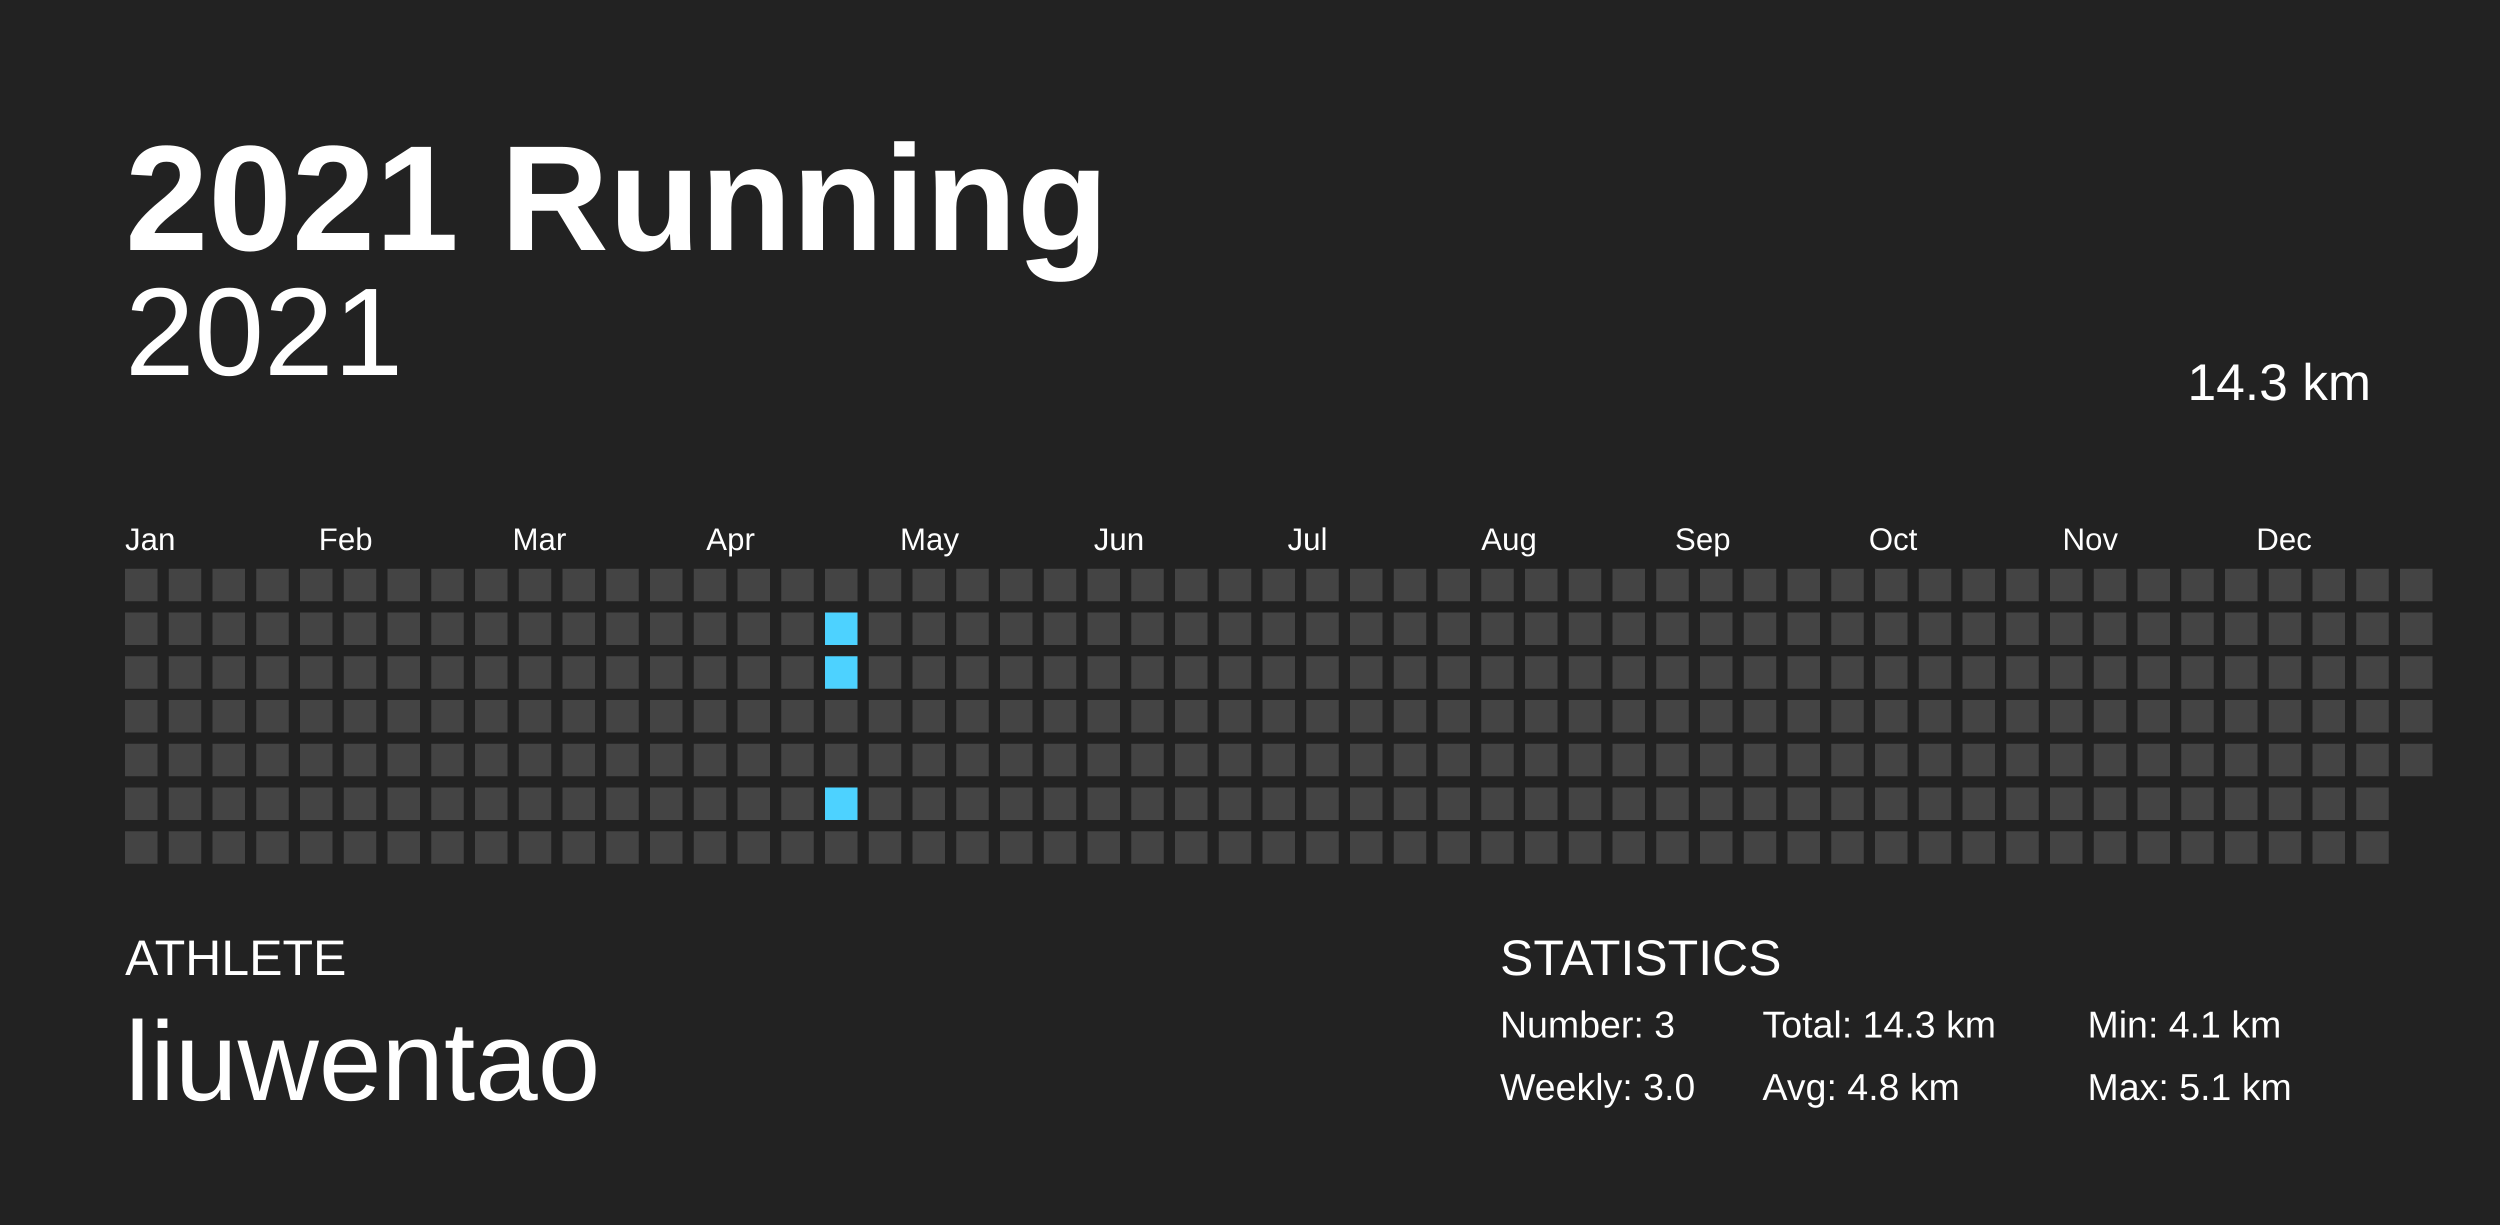
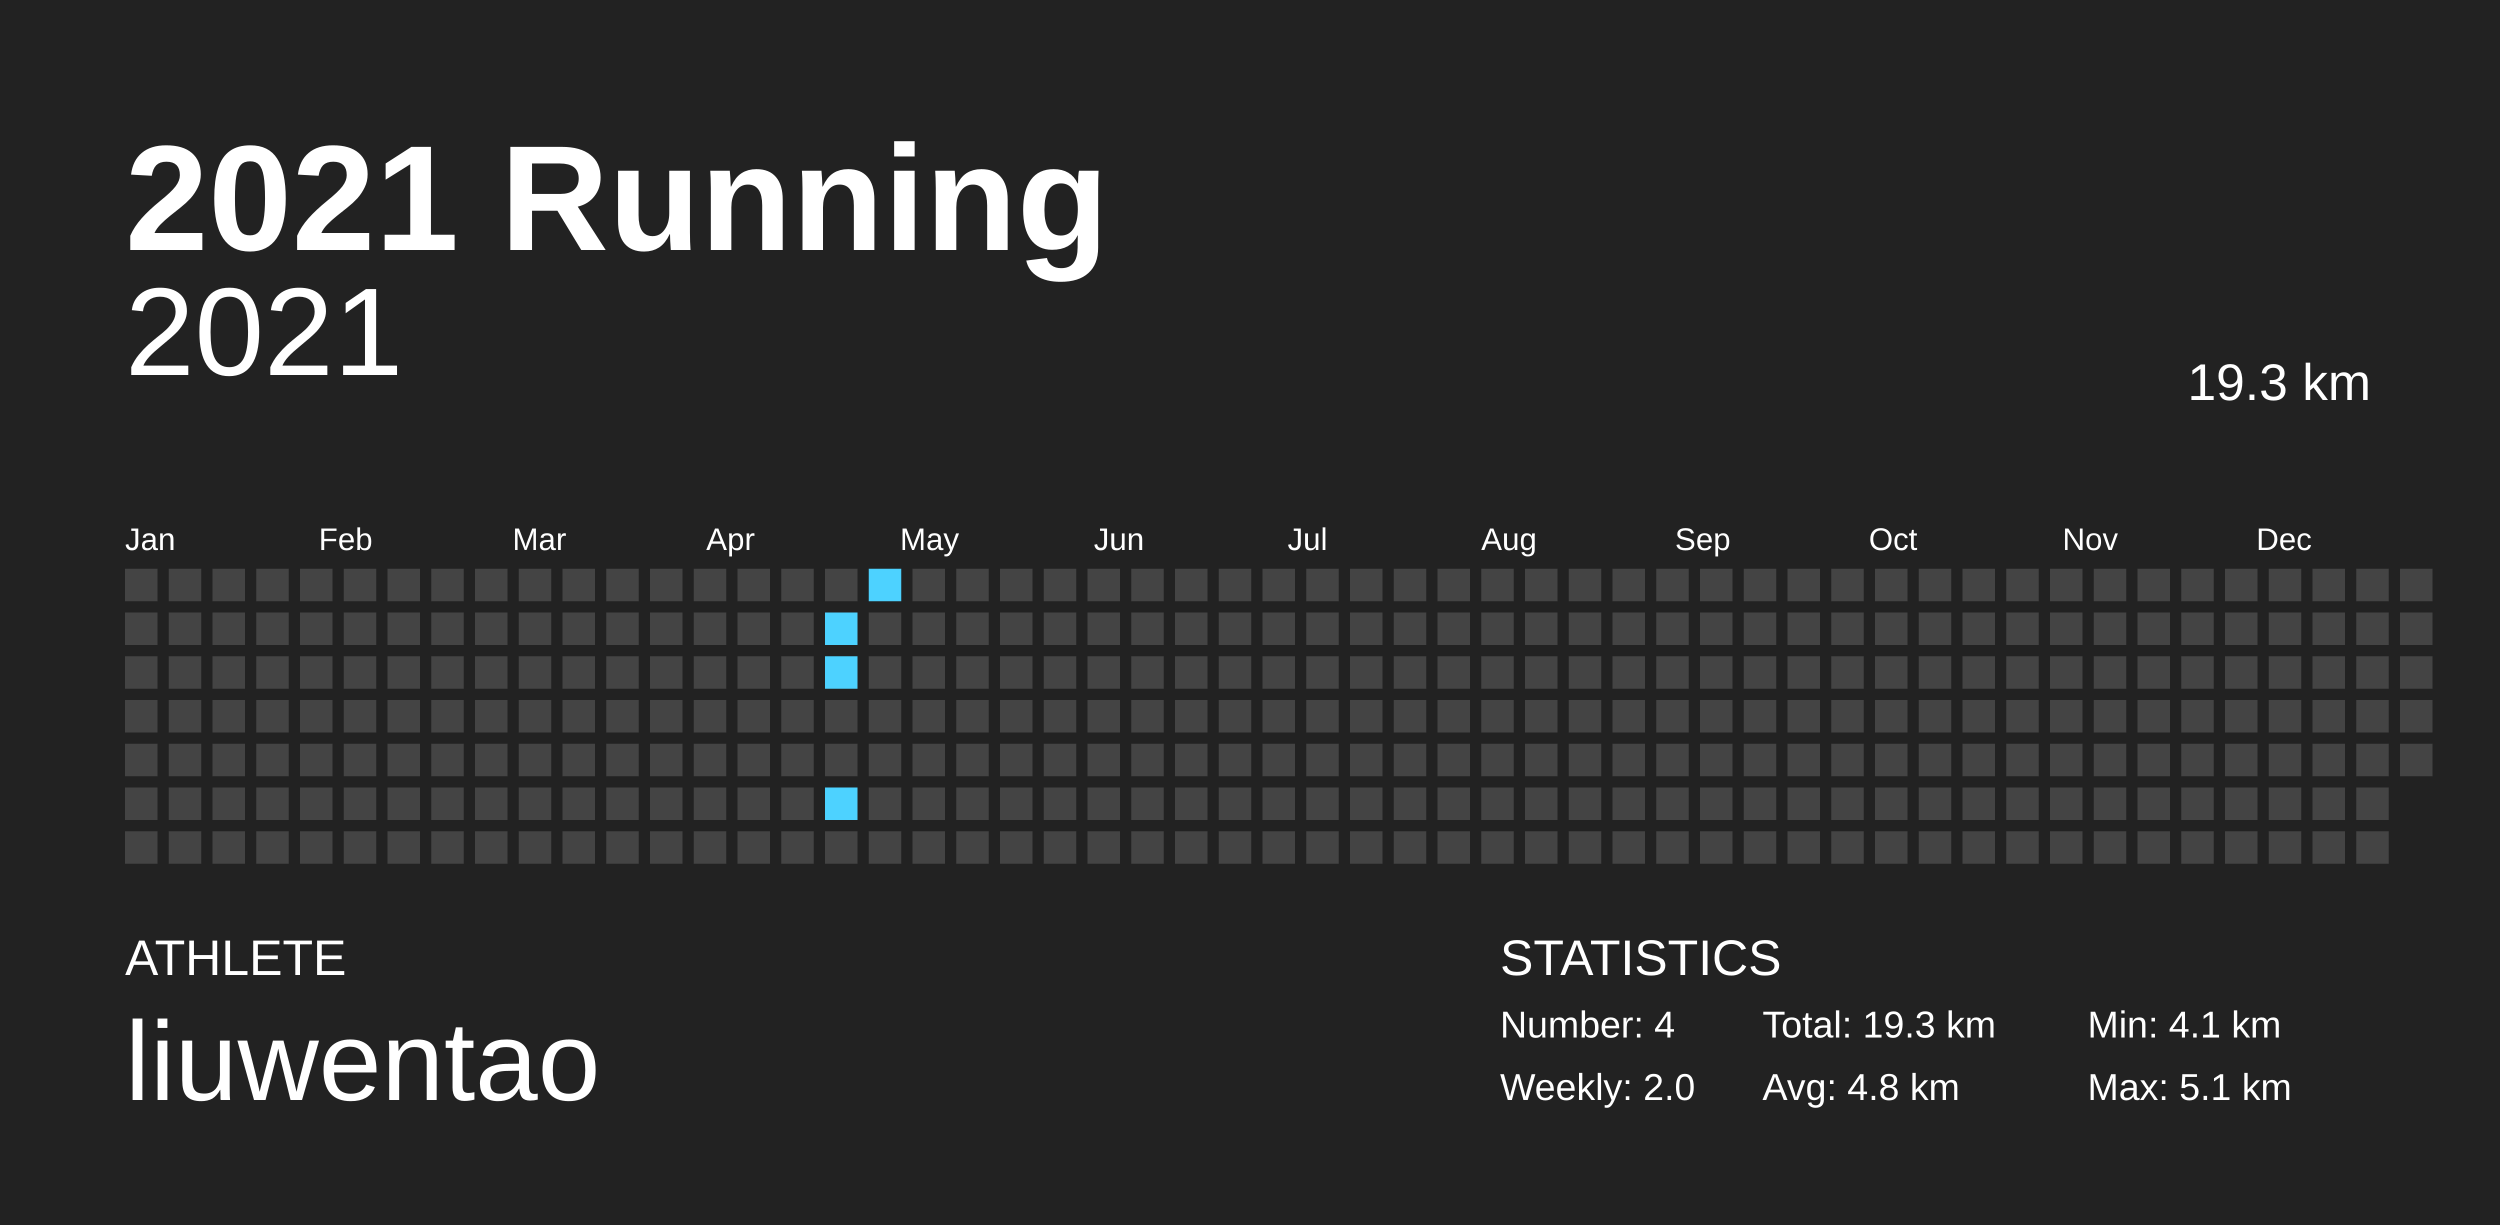
<svg xmlns="http://www.w3.org/2000/svg" baseProfile="full" height="98mm" version="1.1" viewBox="0,0,200,98" width="200mm">
  <defs />
  <rect fill="#222222" height="98" width="200" x="0" y="0" />
  <text fill="#FFFFFF" style="font-size:12px; font-family:Arial; font-weight:bold;" x="10" y="20">2021 Running</text>
  <text fill="#FFFFFF" style="font-size:4px; font-family:Arial" x="10" y="78">ATHLETE</text>
  <text fill="#FFFFFF" style="font-size:9px; font-family:Arial" x="10" y="88">liuwentao</text>
  <text fill="#FFFFFF" style="font-size:4px; font-family:Arial" x="120" y="78">STATISTICS</text>
-   <text fill="#FFFFFF" style="font-size:3px; font-family:Arial" x="120" y="83">Number: 3</text>
-   <text fill="#FFFFFF" style="font-size:3px; font-family:Arial" x="120" y="88">Weekly: 3.0</text>
-   <text fill="#FFFFFF" style="font-size:3px; font-family:Arial" x="141" y="83">Total: 14.3 km</text>
+   <text fill="#FFFFFF" style="font-size:3px; font-family:Arial" x="120" y="83">Number: 4</text>
+   <text fill="#FFFFFF" style="font-size:3px; font-family:Arial" x="120" y="88">Weekly: 2.0</text>
+   <text fill="#FFFFFF" style="font-size:3px; font-family:Arial" x="141" y="83">Total: 19.3 km</text>
  <text fill="#FFFFFF" style="font-size:3px; font-family:Arial" x="141" y="88">Avg: 4.8 km</text>
  <text fill="#FFFFFF" style="font-size:3px; font-family:Arial" x="167" y="83">Min: 4.1 km</text>
  <text fill="#FFFFFF" style="font-size:3px; font-family:Arial" x="167" y="88">Max: 5.1 km</text>
  <text alignment-baseline="hanging" fill="#FFFFFF" style="font-size:10.0px; font-family:Arial;" x="10" y="30">2021</text>
-   <text alignment-baseline="hanging" fill="#FFFFFF" style="font-size:4.125px; font-family:Arial;" x="175" y="32">14.3 km</text>
+   <text alignment-baseline="hanging" fill="#FFFFFF" style="font-size:4.125px; font-family:Arial;" x="175" y="32">19.3 km</text>
  <text fill="#FFFFFF" style="font-size:2.5px; font-family:Arial" x="10.0" y="44">Jan</text>
  <text fill="#FFFFFF" style="font-size:2.5px; font-family:Arial" x="25.5" y="44">Feb</text>
  <text fill="#FFFFFF" style="font-size:2.5px; font-family:Arial" x="41.0" y="44">Mar</text>
  <text fill="#FFFFFF" style="font-size:2.5px; font-family:Arial" x="56.5" y="44">Apr</text>
  <text fill="#FFFFFF" style="font-size:2.5px; font-family:Arial" x="72.0" y="44">May</text>
  <text fill="#FFFFFF" style="font-size:2.5px; font-family:Arial" x="87.5" y="44">Jun</text>
  <text fill="#FFFFFF" style="font-size:2.5px; font-family:Arial" x="103.0" y="44">Jul</text>
  <text fill="#FFFFFF" style="font-size:2.5px; font-family:Arial" x="118.5" y="44">Aug</text>
  <text fill="#FFFFFF" style="font-size:2.5px; font-family:Arial" x="134.0" y="44">Sep</text>
  <text fill="#FFFFFF" style="font-size:2.5px; font-family:Arial" x="149.5" y="44">Oct</text>
  <text fill="#FFFFFF" style="font-size:2.5px; font-family:Arial" x="165.0" y="44">Nov</text>
  <text fill="#FFFFFF" style="font-size:2.5px; font-family:Arial" x="180.5" y="44">Dec</text>
  <rect fill="#444444" height="2.6" width="2.6" x="10.0" y="45.5" />
  <rect fill="#444444" height="2.6" width="2.6" x="10.0" y="49.0" />
  <rect fill="#444444" height="2.6" width="2.6" x="10.0" y="52.5" />
  <rect fill="#444444" height="2.6" width="2.6" x="10.0" y="56.0" />
  <rect fill="#444444" height="2.6" width="2.6" x="10.0" y="59.5" />
  <rect fill="#444444" height="2.6" width="2.6" x="10.0" y="63.0" />
  <rect fill="#444444" height="2.6" width="2.6" x="10.0" y="66.5" />
  <rect fill="#444444" height="2.6" width="2.6" x="13.5" y="45.5" />
  <rect fill="#444444" height="2.6" width="2.6" x="13.5" y="49.0" />
  <rect fill="#444444" height="2.6" width="2.6" x="13.5" y="52.5" />
  <rect fill="#444444" height="2.6" width="2.6" x="13.5" y="56.0" />
  <rect fill="#444444" height="2.6" width="2.6" x="13.5" y="59.5" />
  <rect fill="#444444" height="2.6" width="2.6" x="13.5" y="63.0" />
  <rect fill="#444444" height="2.6" width="2.6" x="13.5" y="66.5" />
  <rect fill="#444444" height="2.6" width="2.6" x="17.0" y="45.5" />
  <rect fill="#444444" height="2.6" width="2.6" x="17.0" y="49.0" />
  <rect fill="#444444" height="2.6" width="2.6" x="17.0" y="52.5" />
  <rect fill="#444444" height="2.6" width="2.6" x="17.0" y="56.0" />
  <rect fill="#444444" height="2.6" width="2.6" x="17.0" y="59.5" />
  <rect fill="#444444" height="2.6" width="2.6" x="17.0" y="63.0" />
  <rect fill="#444444" height="2.6" width="2.6" x="17.0" y="66.5" />
  <rect fill="#444444" height="2.6" width="2.6" x="20.5" y="45.5" />
  <rect fill="#444444" height="2.6" width="2.6" x="20.5" y="49.0" />
  <rect fill="#444444" height="2.6" width="2.6" x="20.5" y="52.5" />
  <rect fill="#444444" height="2.6" width="2.6" x="20.5" y="56.0" />
  <rect fill="#444444" height="2.6" width="2.6" x="20.5" y="59.5" />
  <rect fill="#444444" height="2.6" width="2.6" x="20.5" y="63.0" />
  <rect fill="#444444" height="2.6" width="2.6" x="20.5" y="66.5" />
  <rect fill="#444444" height="2.6" width="2.6" x="24.0" y="45.5" />
  <rect fill="#444444" height="2.6" width="2.6" x="24.0" y="49.0" />
  <rect fill="#444444" height="2.6" width="2.6" x="24.0" y="52.5" />
  <rect fill="#444444" height="2.6" width="2.6" x="24.0" y="56.0" />
  <rect fill="#444444" height="2.6" width="2.6" x="24.0" y="59.5" />
  <rect fill="#444444" height="2.6" width="2.6" x="24.0" y="63.0" />
  <rect fill="#444444" height="2.6" width="2.6" x="24.0" y="66.5" />
  <rect fill="#444444" height="2.6" width="2.6" x="27.5" y="45.5" />
  <rect fill="#444444" height="2.6" width="2.6" x="27.5" y="49.0" />
  <rect fill="#444444" height="2.6" width="2.6" x="27.5" y="52.5" />
  <rect fill="#444444" height="2.6" width="2.6" x="27.5" y="56.0" />
  <rect fill="#444444" height="2.6" width="2.6" x="27.5" y="59.5" />
  <rect fill="#444444" height="2.6" width="2.6" x="27.5" y="63.0" />
  <rect fill="#444444" height="2.6" width="2.6" x="27.5" y="66.5" />
  <rect fill="#444444" height="2.6" width="2.6" x="31.0" y="45.5" />
  <rect fill="#444444" height="2.6" width="2.6" x="31.0" y="49.0" />
  <rect fill="#444444" height="2.6" width="2.6" x="31.0" y="52.5" />
  <rect fill="#444444" height="2.6" width="2.6" x="31.0" y="56.0" />
  <rect fill="#444444" height="2.6" width="2.6" x="31.0" y="59.5" />
  <rect fill="#444444" height="2.6" width="2.6" x="31.0" y="63.0" />
  <rect fill="#444444" height="2.6" width="2.6" x="31.0" y="66.5" />
  <rect fill="#444444" height="2.6" width="2.6" x="34.5" y="45.5" />
  <rect fill="#444444" height="2.6" width="2.6" x="34.5" y="49.0" />
  <rect fill="#444444" height="2.6" width="2.6" x="34.5" y="52.5" />
  <rect fill="#444444" height="2.6" width="2.6" x="34.5" y="56.0" />
  <rect fill="#444444" height="2.6" width="2.6" x="34.5" y="59.5" />
  <rect fill="#444444" height="2.6" width="2.6" x="34.5" y="63.0" />
  <rect fill="#444444" height="2.6" width="2.6" x="34.5" y="66.5" />
  <rect fill="#444444" height="2.6" width="2.6" x="38.0" y="45.5" />
  <rect fill="#444444" height="2.6" width="2.6" x="38.0" y="49.0" />
  <rect fill="#444444" height="2.6" width="2.6" x="38.0" y="52.5" />
  <rect fill="#444444" height="2.6" width="2.6" x="38.0" y="56.0" />
  <rect fill="#444444" height="2.6" width="2.6" x="38.0" y="59.5" />
  <rect fill="#444444" height="2.6" width="2.6" x="38.0" y="63.0" />
  <rect fill="#444444" height="2.6" width="2.6" x="38.0" y="66.5" />
  <rect fill="#444444" height="2.6" width="2.6" x="41.5" y="45.5" />
  <rect fill="#444444" height="2.6" width="2.6" x="41.5" y="49.0" />
  <rect fill="#444444" height="2.6" width="2.6" x="41.5" y="52.5" />
  <rect fill="#444444" height="2.6" width="2.6" x="41.5" y="56.0" />
  <rect fill="#444444" height="2.6" width="2.6" x="41.5" y="59.5" />
  <rect fill="#444444" height="2.6" width="2.6" x="41.5" y="63.0" />
  <rect fill="#444444" height="2.6" width="2.6" x="41.5" y="66.5" />
  <rect fill="#444444" height="2.6" width="2.6" x="45.0" y="45.5" />
  <rect fill="#444444" height="2.6" width="2.6" x="45.0" y="49.0" />
  <rect fill="#444444" height="2.6" width="2.6" x="45.0" y="52.5" />
  <rect fill="#444444" height="2.6" width="2.6" x="45.0" y="56.0" />
  <rect fill="#444444" height="2.6" width="2.6" x="45.0" y="59.5" />
  <rect fill="#444444" height="2.6" width="2.6" x="45.0" y="63.0" />
  <rect fill="#444444" height="2.6" width="2.6" x="45.0" y="66.5" />
  <rect fill="#444444" height="2.6" width="2.6" x="48.5" y="45.5" />
  <rect fill="#444444" height="2.6" width="2.6" x="48.5" y="49.0" />
  <rect fill="#444444" height="2.6" width="2.6" x="48.5" y="52.5" />
  <rect fill="#444444" height="2.6" width="2.6" x="48.5" y="56.0" />
  <rect fill="#444444" height="2.6" width="2.6" x="48.5" y="59.5" />
  <rect fill="#444444" height="2.6" width="2.6" x="48.5" y="63.0" />
  <rect fill="#444444" height="2.6" width="2.6" x="48.5" y="66.5" />
  <rect fill="#444444" height="2.6" width="2.6" x="52.0" y="45.5" />
  <rect fill="#444444" height="2.6" width="2.6" x="52.0" y="49.0" />
  <rect fill="#444444" height="2.6" width="2.6" x="52.0" y="52.5" />
  <rect fill="#444444" height="2.6" width="2.6" x="52.0" y="56.0" />
  <rect fill="#444444" height="2.6" width="2.6" x="52.0" y="59.5" />
  <rect fill="#444444" height="2.6" width="2.6" x="52.0" y="63.0" />
  <rect fill="#444444" height="2.6" width="2.6" x="52.0" y="66.5" />
  <rect fill="#444444" height="2.6" width="2.6" x="55.5" y="45.5" />
  <rect fill="#444444" height="2.6" width="2.6" x="55.5" y="49.0" />
  <rect fill="#444444" height="2.6" width="2.6" x="55.5" y="52.5" />
  <rect fill="#444444" height="2.6" width="2.6" x="55.5" y="56.0" />
  <rect fill="#444444" height="2.6" width="2.6" x="55.5" y="59.5" />
  <rect fill="#444444" height="2.6" width="2.6" x="55.5" y="63.0" />
  <rect fill="#444444" height="2.6" width="2.6" x="55.5" y="66.5" />
  <rect fill="#444444" height="2.6" width="2.6" x="59.0" y="45.5" />
  <rect fill="#444444" height="2.6" width="2.6" x="59.0" y="49.0" />
  <rect fill="#444444" height="2.6" width="2.6" x="59.0" y="52.5" />
  <rect fill="#444444" height="2.6" width="2.6" x="59.0" y="56.0" />
  <rect fill="#444444" height="2.6" width="2.6" x="59.0" y="59.5" />
  <rect fill="#444444" height="2.6" width="2.6" x="59.0" y="63.0" />
  <rect fill="#444444" height="2.6" width="2.6" x="59.0" y="66.5" />
  <rect fill="#444444" height="2.6" width="2.6" x="62.5" y="45.5" />
  <rect fill="#444444" height="2.6" width="2.6" x="62.5" y="49.0" />
  <rect fill="#444444" height="2.6" width="2.6" x="62.5" y="52.5" />
  <rect fill="#444444" height="2.6" width="2.6" x="62.5" y="56.0" />
  <rect fill="#444444" height="2.6" width="2.6" x="62.5" y="59.5" />
  <rect fill="#444444" height="2.6" width="2.6" x="62.5" y="63.0" />
  <rect fill="#444444" height="2.6" width="2.6" x="62.5" y="66.5" />
  <rect fill="#444444" height="2.6" width="2.6" x="66.0" y="45.5" />
  <rect fill="#4dd2ff" height="2.6" width="2.6" x="66.0" y="49.0" />
  <rect fill="#4dd2ff" height="2.6" width="2.6" x="66.0" y="52.5" />
  <rect fill="#444444" height="2.6" width="2.6" x="66.0" y="56.0" />
  <rect fill="#444444" height="2.6" width="2.6" x="66.0" y="59.5" />
  <rect fill="#4dd2ff" height="2.6" width="2.6" x="66.0" y="63.0" />
  <rect fill="#444444" height="2.6" width="2.6" x="66.0" y="66.5" />
-   <rect fill="#444444" height="2.6" width="2.6" x="69.5" y="45.5" />
+   <rect fill="#4dd2ff" height="2.6" width="2.6" x="69.5" y="45.5" />
  <rect fill="#444444" height="2.6" width="2.6" x="69.5" y="49.0" />
  <rect fill="#444444" height="2.6" width="2.6" x="69.5" y="52.5" />
  <rect fill="#444444" height="2.6" width="2.6" x="69.5" y="56.0" />
  <rect fill="#444444" height="2.6" width="2.6" x="69.5" y="59.5" />
  <rect fill="#444444" height="2.6" width="2.6" x="69.5" y="63.0" />
  <rect fill="#444444" height="2.6" width="2.6" x="69.5" y="66.5" />
  <rect fill="#444444" height="2.6" width="2.6" x="73.0" y="45.5" />
  <rect fill="#444444" height="2.6" width="2.6" x="73.0" y="49.0" />
  <rect fill="#444444" height="2.6" width="2.6" x="73.0" y="52.5" />
  <rect fill="#444444" height="2.6" width="2.6" x="73.0" y="56.0" />
  <rect fill="#444444" height="2.6" width="2.6" x="73.0" y="59.5" />
  <rect fill="#444444" height="2.6" width="2.6" x="73.0" y="63.0" />
  <rect fill="#444444" height="2.6" width="2.6" x="73.0" y="66.5" />
  <rect fill="#444444" height="2.6" width="2.6" x="76.5" y="45.5" />
  <rect fill="#444444" height="2.6" width="2.6" x="76.5" y="49.0" />
  <rect fill="#444444" height="2.6" width="2.6" x="76.5" y="52.5" />
  <rect fill="#444444" height="2.6" width="2.6" x="76.5" y="56.0" />
  <rect fill="#444444" height="2.6" width="2.6" x="76.5" y="59.5" />
  <rect fill="#444444" height="2.6" width="2.6" x="76.5" y="63.0" />
  <rect fill="#444444" height="2.6" width="2.6" x="76.5" y="66.5" />
  <rect fill="#444444" height="2.6" width="2.6" x="80.0" y="45.5" />
  <rect fill="#444444" height="2.6" width="2.6" x="80.0" y="49.0" />
  <rect fill="#444444" height="2.6" width="2.6" x="80.0" y="52.5" />
  <rect fill="#444444" height="2.6" width="2.6" x="80.0" y="56.0" />
  <rect fill="#444444" height="2.6" width="2.6" x="80.0" y="59.5" />
  <rect fill="#444444" height="2.6" width="2.6" x="80.0" y="63.0" />
  <rect fill="#444444" height="2.6" width="2.6" x="80.0" y="66.5" />
  <rect fill="#444444" height="2.6" width="2.6" x="83.5" y="45.5" />
  <rect fill="#444444" height="2.6" width="2.6" x="83.5" y="49.0" />
  <rect fill="#444444" height="2.6" width="2.6" x="83.5" y="52.5" />
  <rect fill="#444444" height="2.6" width="2.6" x="83.5" y="56.0" />
  <rect fill="#444444" height="2.6" width="2.6" x="83.5" y="59.5" />
  <rect fill="#444444" height="2.6" width="2.6" x="83.5" y="63.0" />
  <rect fill="#444444" height="2.6" width="2.6" x="83.5" y="66.5" />
  <rect fill="#444444" height="2.6" width="2.6" x="87.0" y="45.5" />
  <rect fill="#444444" height="2.6" width="2.6" x="87.0" y="49.0" />
  <rect fill="#444444" height="2.6" width="2.6" x="87.0" y="52.5" />
  <rect fill="#444444" height="2.6" width="2.6" x="87.0" y="56.0" />
  <rect fill="#444444" height="2.6" width="2.6" x="87.0" y="59.5" />
  <rect fill="#444444" height="2.6" width="2.6" x="87.0" y="63.0" />
  <rect fill="#444444" height="2.6" width="2.6" x="87.0" y="66.5" />
  <rect fill="#444444" height="2.6" width="2.6" x="90.5" y="45.5" />
  <rect fill="#444444" height="2.6" width="2.6" x="90.5" y="49.0" />
  <rect fill="#444444" height="2.6" width="2.6" x="90.5" y="52.5" />
  <rect fill="#444444" height="2.6" width="2.6" x="90.5" y="56.0" />
  <rect fill="#444444" height="2.6" width="2.6" x="90.5" y="59.5" />
  <rect fill="#444444" height="2.6" width="2.6" x="90.5" y="63.0" />
  <rect fill="#444444" height="2.6" width="2.6" x="90.5" y="66.5" />
  <rect fill="#444444" height="2.6" width="2.6" x="94.0" y="45.5" />
  <rect fill="#444444" height="2.6" width="2.6" x="94.0" y="49.0" />
  <rect fill="#444444" height="2.6" width="2.6" x="94.0" y="52.5" />
  <rect fill="#444444" height="2.6" width="2.6" x="94.0" y="56.0" />
  <rect fill="#444444" height="2.6" width="2.6" x="94.0" y="59.5" />
  <rect fill="#444444" height="2.6" width="2.6" x="94.0" y="63.0" />
  <rect fill="#444444" height="2.6" width="2.6" x="94.0" y="66.5" />
  <rect fill="#444444" height="2.6" width="2.6" x="97.5" y="45.5" />
  <rect fill="#444444" height="2.6" width="2.6" x="97.5" y="49.0" />
  <rect fill="#444444" height="2.6" width="2.6" x="97.5" y="52.5" />
  <rect fill="#444444" height="2.6" width="2.6" x="97.5" y="56.0" />
  <rect fill="#444444" height="2.6" width="2.6" x="97.5" y="59.5" />
  <rect fill="#444444" height="2.6" width="2.6" x="97.5" y="63.0" />
  <rect fill="#444444" height="2.6" width="2.6" x="97.5" y="66.5" />
  <rect fill="#444444" height="2.6" width="2.6" x="101.0" y="45.5" />
  <rect fill="#444444" height="2.6" width="2.6" x="101.0" y="49.0" />
  <rect fill="#444444" height="2.6" width="2.6" x="101.0" y="52.5" />
  <rect fill="#444444" height="2.6" width="2.6" x="101.0" y="56.0" />
  <rect fill="#444444" height="2.6" width="2.6" x="101.0" y="59.5" />
  <rect fill="#444444" height="2.6" width="2.6" x="101.0" y="63.0" />
  <rect fill="#444444" height="2.6" width="2.6" x="101.0" y="66.5" />
  <rect fill="#444444" height="2.6" width="2.6" x="104.5" y="45.5" />
  <rect fill="#444444" height="2.6" width="2.6" x="104.5" y="49.0" />
  <rect fill="#444444" height="2.6" width="2.6" x="104.5" y="52.5" />
  <rect fill="#444444" height="2.6" width="2.6" x="104.5" y="56.0" />
  <rect fill="#444444" height="2.6" width="2.6" x="104.5" y="59.5" />
  <rect fill="#444444" height="2.6" width="2.6" x="104.5" y="63.0" />
  <rect fill="#444444" height="2.6" width="2.6" x="104.5" y="66.5" />
  <rect fill="#444444" height="2.6" width="2.6" x="108.0" y="45.5" />
  <rect fill="#444444" height="2.6" width="2.6" x="108.0" y="49.0" />
  <rect fill="#444444" height="2.6" width="2.6" x="108.0" y="52.5" />
  <rect fill="#444444" height="2.6" width="2.6" x="108.0" y="56.0" />
  <rect fill="#444444" height="2.6" width="2.6" x="108.0" y="59.5" />
  <rect fill="#444444" height="2.6" width="2.6" x="108.0" y="63.0" />
  <rect fill="#444444" height="2.6" width="2.6" x="108.0" y="66.5" />
  <rect fill="#444444" height="2.6" width="2.6" x="111.5" y="45.5" />
  <rect fill="#444444" height="2.6" width="2.6" x="111.5" y="49.0" />
  <rect fill="#444444" height="2.6" width="2.6" x="111.5" y="52.5" />
  <rect fill="#444444" height="2.6" width="2.6" x="111.5" y="56.0" />
  <rect fill="#444444" height="2.6" width="2.6" x="111.5" y="59.5" />
  <rect fill="#444444" height="2.6" width="2.6" x="111.5" y="63.0" />
  <rect fill="#444444" height="2.6" width="2.6" x="111.5" y="66.5" />
  <rect fill="#444444" height="2.6" width="2.6" x="115.0" y="45.5" />
  <rect fill="#444444" height="2.6" width="2.6" x="115.0" y="49.0" />
  <rect fill="#444444" height="2.6" width="2.6" x="115.0" y="52.5" />
  <rect fill="#444444" height="2.6" width="2.6" x="115.0" y="56.0" />
  <rect fill="#444444" height="2.6" width="2.6" x="115.0" y="59.5" />
  <rect fill="#444444" height="2.6" width="2.6" x="115.0" y="63.0" />
  <rect fill="#444444" height="2.6" width="2.6" x="115.0" y="66.5" />
  <rect fill="#444444" height="2.6" width="2.6" x="118.5" y="45.5" />
  <rect fill="#444444" height="2.6" width="2.6" x="118.5" y="49.0" />
  <rect fill="#444444" height="2.6" width="2.6" x="118.5" y="52.5" />
  <rect fill="#444444" height="2.6" width="2.6" x="118.5" y="56.0" />
  <rect fill="#444444" height="2.6" width="2.6" x="118.5" y="59.5" />
  <rect fill="#444444" height="2.6" width="2.6" x="118.5" y="63.0" />
  <rect fill="#444444" height="2.6" width="2.6" x="118.5" y="66.5" />
  <rect fill="#444444" height="2.6" width="2.6" x="122.0" y="45.5" />
  <rect fill="#444444" height="2.6" width="2.6" x="122.0" y="49.0" />
  <rect fill="#444444" height="2.6" width="2.6" x="122.0" y="52.5" />
  <rect fill="#444444" height="2.6" width="2.6" x="122.0" y="56.0" />
  <rect fill="#444444" height="2.6" width="2.6" x="122.0" y="59.5" />
  <rect fill="#444444" height="2.6" width="2.6" x="122.0" y="63.0" />
  <rect fill="#444444" height="2.6" width="2.6" x="122.0" y="66.5" />
  <rect fill="#444444" height="2.6" width="2.6" x="125.5" y="45.5" />
  <rect fill="#444444" height="2.6" width="2.6" x="125.5" y="49.0" />
  <rect fill="#444444" height="2.6" width="2.6" x="125.5" y="52.5" />
  <rect fill="#444444" height="2.6" width="2.6" x="125.5" y="56.0" />
  <rect fill="#444444" height="2.6" width="2.6" x="125.5" y="59.5" />
  <rect fill="#444444" height="2.6" width="2.6" x="125.5" y="63.0" />
  <rect fill="#444444" height="2.6" width="2.6" x="125.5" y="66.5" />
  <rect fill="#444444" height="2.6" width="2.6" x="129.0" y="45.5" />
  <rect fill="#444444" height="2.6" width="2.6" x="129.0" y="49.0" />
  <rect fill="#444444" height="2.6" width="2.6" x="129.0" y="52.5" />
  <rect fill="#444444" height="2.6" width="2.6" x="129.0" y="56.0" />
  <rect fill="#444444" height="2.6" width="2.6" x="129.0" y="59.5" />
  <rect fill="#444444" height="2.6" width="2.6" x="129.0" y="63.0" />
  <rect fill="#444444" height="2.6" width="2.6" x="129.0" y="66.5" />
  <rect fill="#444444" height="2.6" width="2.6" x="132.5" y="45.5" />
  <rect fill="#444444" height="2.6" width="2.6" x="132.5" y="49.0" />
  <rect fill="#444444" height="2.6" width="2.6" x="132.5" y="52.5" />
  <rect fill="#444444" height="2.6" width="2.6" x="132.5" y="56.0" />
  <rect fill="#444444" height="2.6" width="2.6" x="132.5" y="59.5" />
  <rect fill="#444444" height="2.6" width="2.6" x="132.5" y="63.0" />
  <rect fill="#444444" height="2.6" width="2.6" x="132.5" y="66.5" />
  <rect fill="#444444" height="2.6" width="2.6" x="136.0" y="45.5" />
  <rect fill="#444444" height="2.6" width="2.6" x="136.0" y="49.0" />
  <rect fill="#444444" height="2.6" width="2.6" x="136.0" y="52.5" />
  <rect fill="#444444" height="2.6" width="2.6" x="136.0" y="56.0" />
  <rect fill="#444444" height="2.6" width="2.6" x="136.0" y="59.5" />
  <rect fill="#444444" height="2.6" width="2.6" x="136.0" y="63.0" />
  <rect fill="#444444" height="2.6" width="2.6" x="136.0" y="66.5" />
  <rect fill="#444444" height="2.6" width="2.6" x="139.5" y="45.5" />
  <rect fill="#444444" height="2.6" width="2.6" x="139.5" y="49.0" />
  <rect fill="#444444" height="2.6" width="2.6" x="139.5" y="52.5" />
  <rect fill="#444444" height="2.6" width="2.6" x="139.5" y="56.0" />
  <rect fill="#444444" height="2.6" width="2.6" x="139.5" y="59.5" />
  <rect fill="#444444" height="2.6" width="2.6" x="139.5" y="63.0" />
  <rect fill="#444444" height="2.6" width="2.6" x="139.5" y="66.5" />
  <rect fill="#444444" height="2.6" width="2.6" x="143.0" y="45.5" />
  <rect fill="#444444" height="2.6" width="2.6" x="143.0" y="49.0" />
  <rect fill="#444444" height="2.6" width="2.6" x="143.0" y="52.5" />
  <rect fill="#444444" height="2.6" width="2.6" x="143.0" y="56.0" />
  <rect fill="#444444" height="2.6" width="2.6" x="143.0" y="59.5" />
  <rect fill="#444444" height="2.6" width="2.6" x="143.0" y="63.0" />
  <rect fill="#444444" height="2.6" width="2.6" x="143.0" y="66.5" />
  <rect fill="#444444" height="2.6" width="2.6" x="146.5" y="45.5" />
  <rect fill="#444444" height="2.6" width="2.6" x="146.5" y="49.0" />
  <rect fill="#444444" height="2.6" width="2.6" x="146.5" y="52.5" />
  <rect fill="#444444" height="2.6" width="2.6" x="146.5" y="56.0" />
  <rect fill="#444444" height="2.6" width="2.6" x="146.5" y="59.5" />
  <rect fill="#444444" height="2.6" width="2.6" x="146.5" y="63.0" />
  <rect fill="#444444" height="2.6" width="2.6" x="146.5" y="66.5" />
  <rect fill="#444444" height="2.6" width="2.6" x="150.0" y="45.5" />
  <rect fill="#444444" height="2.6" width="2.6" x="150.0" y="49.0" />
  <rect fill="#444444" height="2.6" width="2.6" x="150.0" y="52.5" />
  <rect fill="#444444" height="2.6" width="2.6" x="150.0" y="56.0" />
  <rect fill="#444444" height="2.6" width="2.6" x="150.0" y="59.5" />
  <rect fill="#444444" height="2.6" width="2.6" x="150.0" y="63.0" />
  <rect fill="#444444" height="2.6" width="2.6" x="150.0" y="66.5" />
  <rect fill="#444444" height="2.6" width="2.6" x="153.5" y="45.5" />
  <rect fill="#444444" height="2.6" width="2.6" x="153.5" y="49.0" />
  <rect fill="#444444" height="2.6" width="2.6" x="153.5" y="52.5" />
  <rect fill="#444444" height="2.6" width="2.6" x="153.5" y="56.0" />
  <rect fill="#444444" height="2.6" width="2.6" x="153.5" y="59.5" />
  <rect fill="#444444" height="2.6" width="2.6" x="153.5" y="63.0" />
  <rect fill="#444444" height="2.6" width="2.6" x="153.5" y="66.5" />
  <rect fill="#444444" height="2.6" width="2.6" x="157.0" y="45.5" />
  <rect fill="#444444" height="2.6" width="2.6" x="157.0" y="49.0" />
  <rect fill="#444444" height="2.6" width="2.6" x="157.0" y="52.5" />
  <rect fill="#444444" height="2.6" width="2.6" x="157.0" y="56.0" />
  <rect fill="#444444" height="2.6" width="2.6" x="157.0" y="59.5" />
  <rect fill="#444444" height="2.6" width="2.6" x="157.0" y="63.0" />
  <rect fill="#444444" height="2.6" width="2.6" x="157.0" y="66.5" />
  <rect fill="#444444" height="2.6" width="2.6" x="160.5" y="45.5" />
  <rect fill="#444444" height="2.6" width="2.6" x="160.5" y="49.0" />
  <rect fill="#444444" height="2.6" width="2.6" x="160.5" y="52.5" />
  <rect fill="#444444" height="2.6" width="2.6" x="160.5" y="56.0" />
  <rect fill="#444444" height="2.6" width="2.6" x="160.5" y="59.5" />
  <rect fill="#444444" height="2.6" width="2.6" x="160.5" y="63.0" />
  <rect fill="#444444" height="2.6" width="2.6" x="160.5" y="66.5" />
  <rect fill="#444444" height="2.6" width="2.6" x="164.0" y="45.5" />
  <rect fill="#444444" height="2.6" width="2.6" x="164.0" y="49.0" />
  <rect fill="#444444" height="2.6" width="2.6" x="164.0" y="52.5" />
  <rect fill="#444444" height="2.6" width="2.6" x="164.0" y="56.0" />
  <rect fill="#444444" height="2.6" width="2.6" x="164.0" y="59.5" />
  <rect fill="#444444" height="2.6" width="2.6" x="164.0" y="63.0" />
  <rect fill="#444444" height="2.6" width="2.6" x="164.0" y="66.5" />
  <rect fill="#444444" height="2.6" width="2.6" x="167.5" y="45.5" />
  <rect fill="#444444" height="2.6" width="2.6" x="167.5" y="49.0" />
  <rect fill="#444444" height="2.6" width="2.6" x="167.5" y="52.5" />
  <rect fill="#444444" height="2.6" width="2.6" x="167.5" y="56.0" />
  <rect fill="#444444" height="2.6" width="2.6" x="167.5" y="59.5" />
  <rect fill="#444444" height="2.6" width="2.6" x="167.5" y="63.0" />
  <rect fill="#444444" height="2.6" width="2.6" x="167.5" y="66.5" />
  <rect fill="#444444" height="2.6" width="2.6" x="171.0" y="45.5" />
  <rect fill="#444444" height="2.6" width="2.6" x="171.0" y="49.0" />
  <rect fill="#444444" height="2.6" width="2.6" x="171.0" y="52.5" />
  <rect fill="#444444" height="2.6" width="2.6" x="171.0" y="56.0" />
  <rect fill="#444444" height="2.6" width="2.6" x="171.0" y="59.5" />
  <rect fill="#444444" height="2.6" width="2.6" x="171.0" y="63.0" />
  <rect fill="#444444" height="2.6" width="2.6" x="171.0" y="66.5" />
  <rect fill="#444444" height="2.6" width="2.6" x="174.5" y="45.5" />
  <rect fill="#444444" height="2.6" width="2.6" x="174.5" y="49.0" />
  <rect fill="#444444" height="2.6" width="2.6" x="174.5" y="52.5" />
  <rect fill="#444444" height="2.6" width="2.6" x="174.5" y="56.0" />
  <rect fill="#444444" height="2.6" width="2.6" x="174.5" y="59.5" />
  <rect fill="#444444" height="2.6" width="2.6" x="174.5" y="63.0" />
  <rect fill="#444444" height="2.6" width="2.6" x="174.5" y="66.5" />
  <rect fill="#444444" height="2.6" width="2.6" x="178.0" y="45.5" />
  <rect fill="#444444" height="2.6" width="2.6" x="178.0" y="49.0" />
  <rect fill="#444444" height="2.6" width="2.6" x="178.0" y="52.5" />
  <rect fill="#444444" height="2.6" width="2.6" x="178.0" y="56.0" />
  <rect fill="#444444" height="2.6" width="2.6" x="178.0" y="59.5" />
  <rect fill="#444444" height="2.6" width="2.6" x="178.0" y="63.0" />
  <rect fill="#444444" height="2.6" width="2.6" x="178.0" y="66.5" />
  <rect fill="#444444" height="2.6" width="2.6" x="181.5" y="45.5" />
  <rect fill="#444444" height="2.6" width="2.6" x="181.5" y="49.0" />
  <rect fill="#444444" height="2.6" width="2.6" x="181.5" y="52.5" />
  <rect fill="#444444" height="2.6" width="2.6" x="181.5" y="56.0" />
  <rect fill="#444444" height="2.6" width="2.6" x="181.5" y="59.5" />
  <rect fill="#444444" height="2.6" width="2.6" x="181.5" y="63.0" />
  <rect fill="#444444" height="2.6" width="2.6" x="181.5" y="66.5" />
  <rect fill="#444444" height="2.6" width="2.6" x="185.0" y="45.5" />
  <rect fill="#444444" height="2.6" width="2.6" x="185.0" y="49.0" />
  <rect fill="#444444" height="2.6" width="2.6" x="185.0" y="52.5" />
  <rect fill="#444444" height="2.6" width="2.6" x="185.0" y="56.0" />
  <rect fill="#444444" height="2.6" width="2.6" x="185.0" y="59.5" />
  <rect fill="#444444" height="2.6" width="2.6" x="185.0" y="63.0" />
  <rect fill="#444444" height="2.6" width="2.6" x="185.0" y="66.5" />
  <rect fill="#444444" height="2.6" width="2.6" x="188.5" y="45.5" />
  <rect fill="#444444" height="2.6" width="2.6" x="188.5" y="49.0" />
  <rect fill="#444444" height="2.6" width="2.6" x="188.5" y="52.5" />
  <rect fill="#444444" height="2.6" width="2.6" x="188.5" y="56.0" />
  <rect fill="#444444" height="2.6" width="2.6" x="188.5" y="59.5" />
  <rect fill="#444444" height="2.6" width="2.6" x="188.5" y="63.0" />
  <rect fill="#444444" height="2.6" width="2.6" x="188.5" y="66.5" />
  <rect fill="#444444" height="2.6" width="2.6" x="192.0" y="45.5" />
  <rect fill="#444444" height="2.6" width="2.6" x="192.0" y="49.0" />
  <rect fill="#444444" height="2.6" width="2.6" x="192.0" y="52.5" />
  <rect fill="#444444" height="2.6" width="2.6" x="192.0" y="56.0" />
  <rect fill="#444444" height="2.6" width="2.6" x="192.0" y="59.5" />
</svg>
